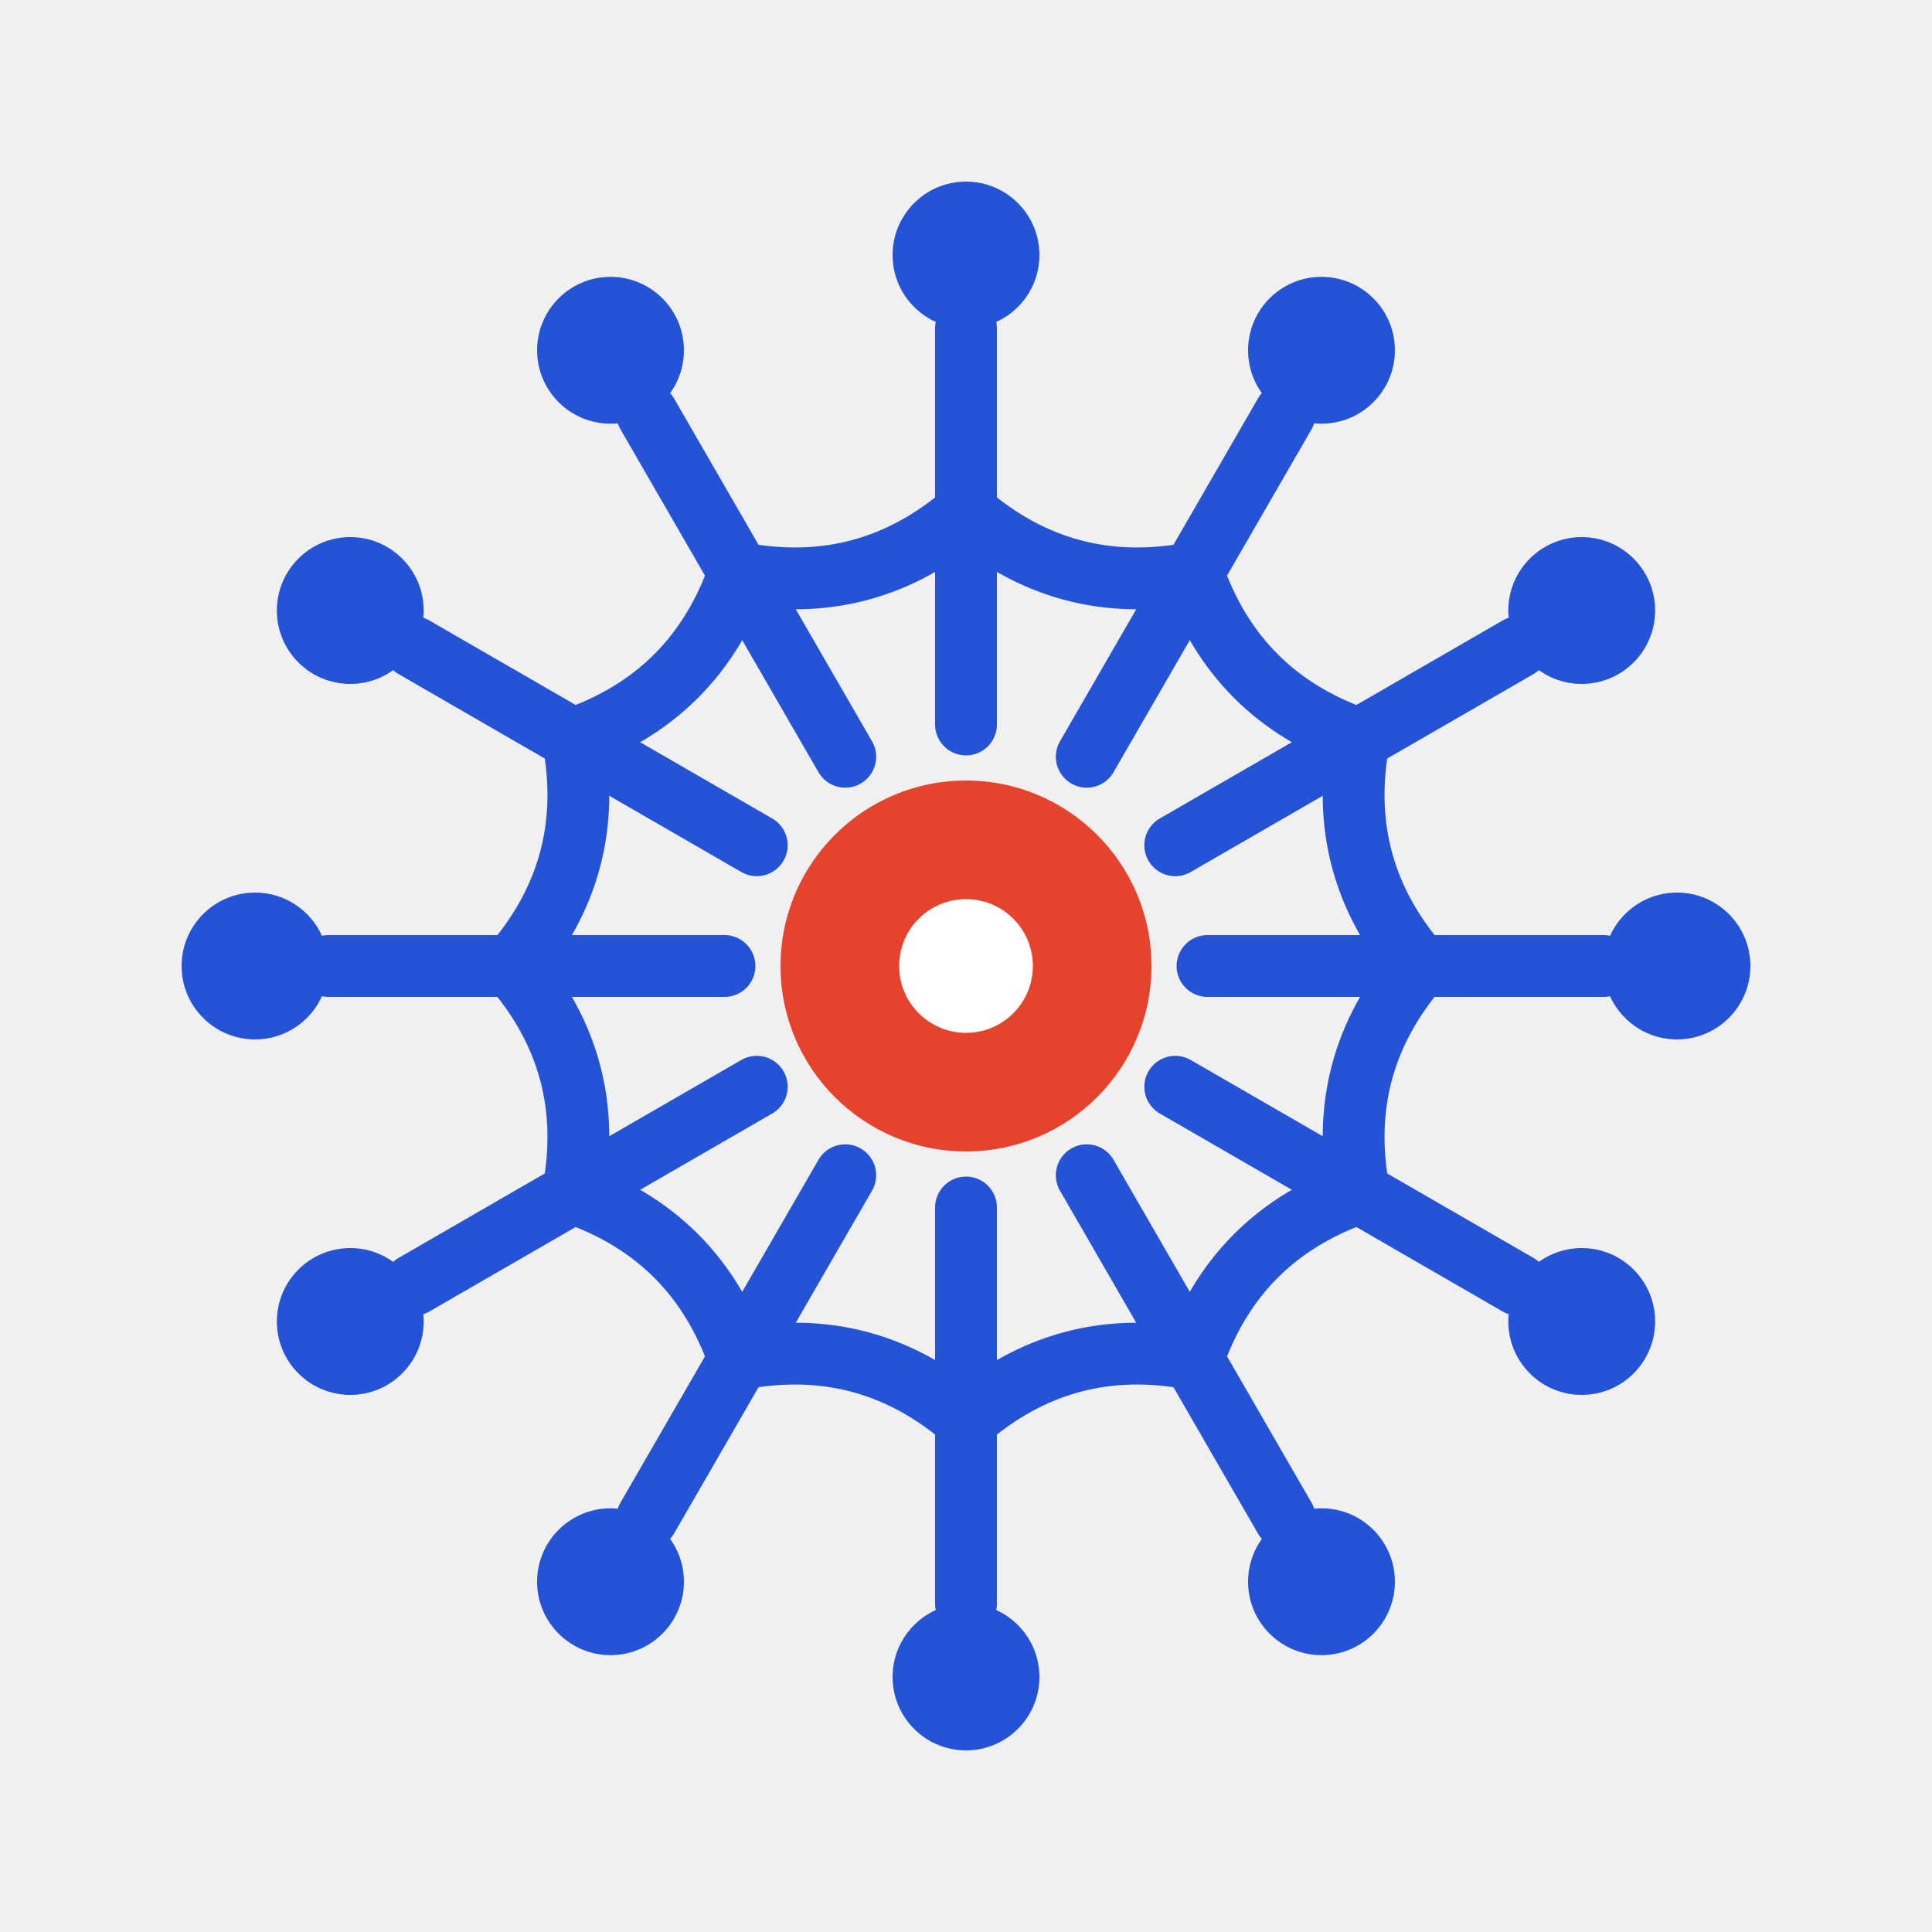
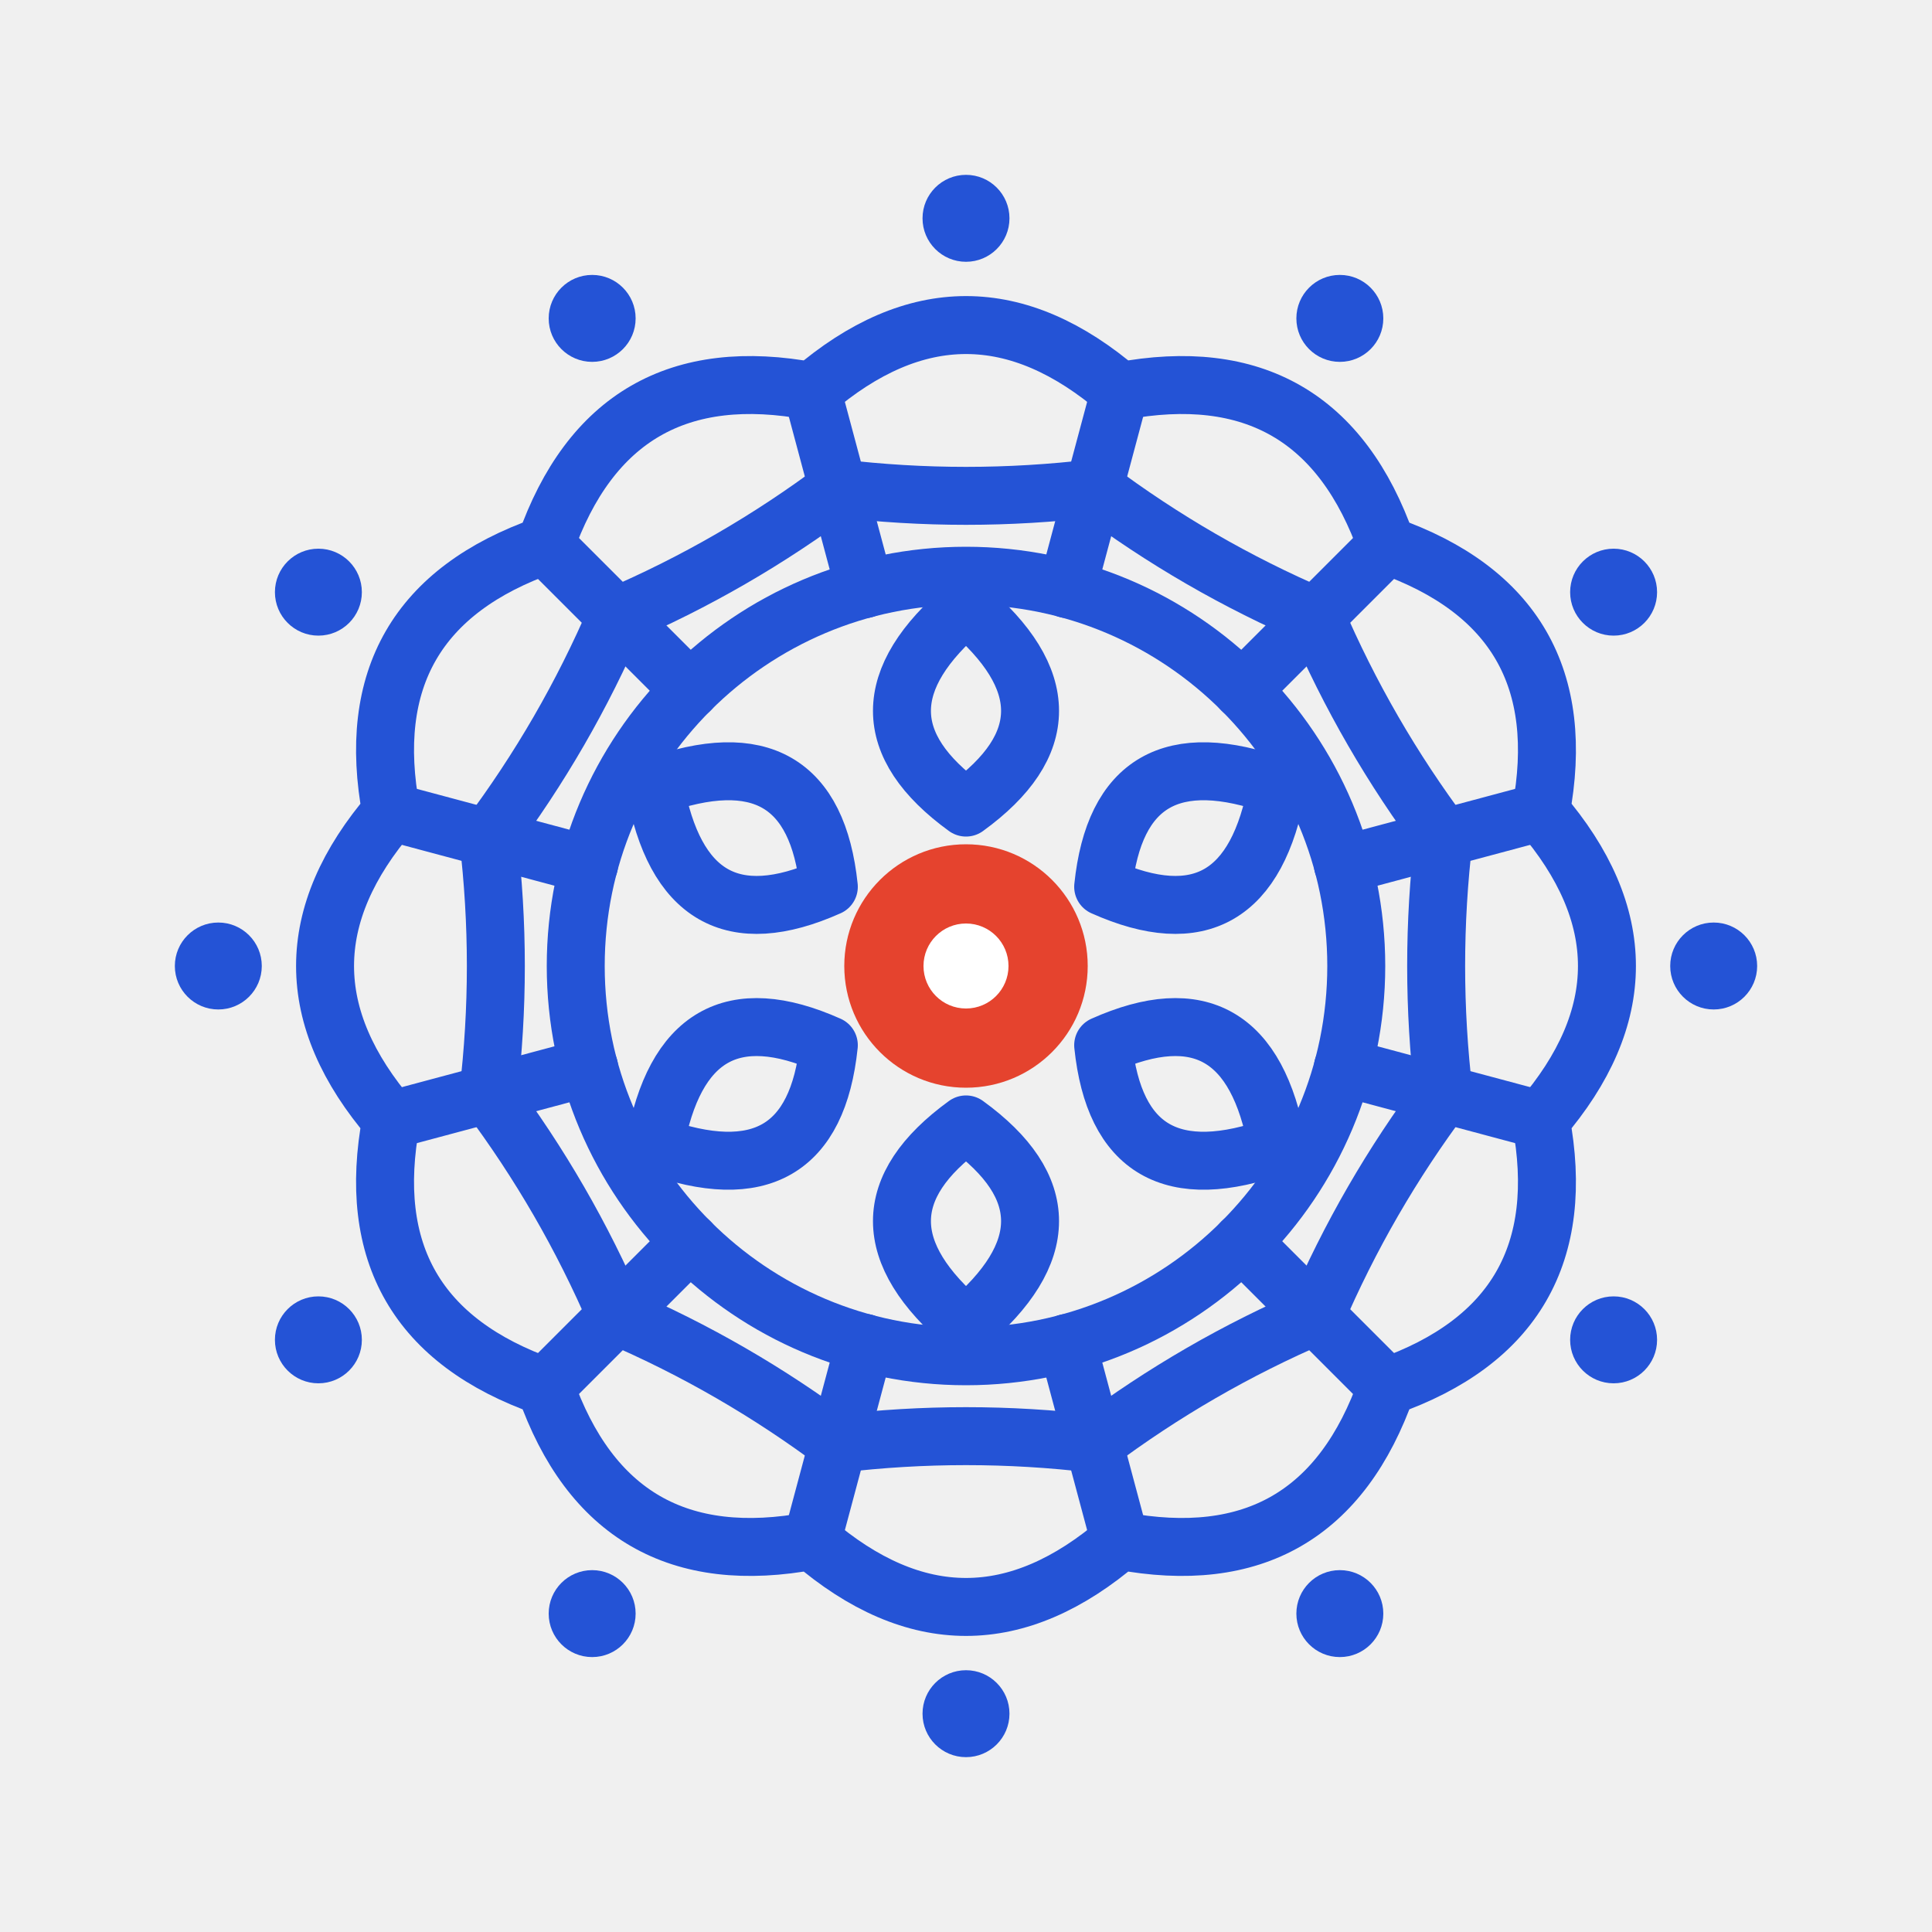
<svg xmlns="http://www.w3.org/2000/svg" viewBox="0 0 100 100" role="img" aria-label="Sistemas Paraguay">
-   <g stroke="#2453D6" stroke-width="3.2" stroke-linecap="round" stroke-linejoin="round" fill="none">
-     <path d="M50 37.5L50 17M56.25 39.17L66.5 21.42M60.83 43.75L78.58 33.5M62.5 50L83 50M60.83 56.25L78.58 66.5M56.25 60.83L66.5 78.58M50 62.5L50 83M43.75 60.83L33.5 78.58M39.17 56.25L21.42 66.5M37.5 50L17 50M39.17 43.75L21.42 33.5M43.75 39.17L33.5 21.42" />
-     <path d="M50 26.5Q55.11 30.93 61.75 29.65Q63.96 36.04 70.35 38.25Q69.07 44.89 73.5 50Q69.07 55.11 70.35 61.75Q63.96 63.96 61.75 70.35Q55.11 69.07 50 73.5Q44.89 69.07 38.25 70.35Q36.04 63.96 29.65 61.75Q30.93 55.11 26.5 50Q30.93 44.89 29.65 38.25Q36.04 36.04 38.25 29.65Q44.89 30.93 50 26.5Z" />
+   <g fill="none" stroke="#2453D6" stroke-width="3.0" stroke-linecap="round" stroke-linejoin="round">
+     <path d="M50 41.8Q43.37 36.99 50 31.4Q56.63 36.99 50 41.8M57.1 45.9Q57.95 37.76 66.11 40.7Q64.58 49.24 57.1 45.9M57.1 54.1Q64.58 50.76 66.11 59.3Q57.95 62.24 57.1 54.1M50 58.2Q56.63 63.01 50 68.6Q43.37 63.01 50 58.2M42.9 54.1Q42.05 62.24 33.89 59.3Q35.42 50.76 42.9 54.1M42.9 45.9Q35.42 49.24 33.89 40.7Q42.05 37.76 42.9 45.9" />
+     <circle cx="50" cy="50" r="20.2" />
+     <path d="M55.23 30.49L57.97 20.25M64.28 35.72L71.78 28.22M69.51 44.77L79.75 42.03M69.51 55.23L79.75 57.97M64.28 64.28L71.78 71.78M55.23 69.51L57.97 79.75M44.77 69.51L42.03 79.75M35.72 64.28L28.22 71.78M30.49 55.23L20.25 57.97M30.49 44.77L20.25 42.03M35.72 35.72L28.22 28.22M44.77 30.49L42.03 20.25" />
+     <path d="M56.63 25.27Q61.97 29.27 68.1 31.9Q70.73 38.03 74.73 43.37Q73.94 50 74.73 56.63Q70.73 61.97 68.1 68.1Q61.97 70.73 56.63 74.73Q50 73.94 43.37 74.73Q38.03 70.73 31.9 68.1Q29.27 61.97 25.27 56.63Q26.06 50 25.27 43.37Q29.27 38.03 31.9 31.9Q38.03 29.27 43.37 25.27Q50 26.06 56.63 25.27Z" />
+     <path d="M57.97 20.25Q68.3 18.3 71.78 28.22Q81.7 31.7 79.75 42.03Q86.6 50 79.75 57.97Q81.7 68.3 71.78 71.78Q68.3 81.7 57.97 79.75Q50 86.6 42.03 79.75Q31.7 81.7 28.22 71.78Q18.3 68.3 20.25 57.97Q13.4 50 20.25 42.03Q18.3 31.7 28.22 28.22Q31.7 18.3 42.03 20.25Q50 13.4 57.97 20.25Z" />
  </g>
  <g fill="#2453D6">
-     <circle cx="50" cy="13.2" r="3.8" />
-     <circle cx="68.4" cy="18.13" r="3.8" />
-     <circle cx="81.87" cy="31.6" r="3.8" />
-     <circle cx="86.8" cy="50" r="3.8" />
-     <circle cx="81.87" cy="68.4" r="3.8" />
-     <circle cx="68.4" cy="81.87" r="3.8" />
-     <circle cx="50" cy="86.8" r="3.8" />
-     <circle cx="31.6" cy="81.87" r="3.8" />
-     <circle cx="18.13" cy="68.4" r="3.8" />
-     <circle cx="13.2" cy="50" r="3.8" />
-     <circle cx="18.13" cy="31.6" r="3.8" />
-     <circle cx="31.6" cy="18.13" r="3.8" />
+     <circle cx="50" cy="11.3" r="2.25" />
+     <circle cx="69.35" cy="16.48" r="2.25" />
+     <circle cx="83.52" cy="30.65" r="2.25" />
+     <circle cx="88.7" cy="50" r="2.25" />
+     <circle cx="83.52" cy="69.35" r="2.25" />
+     <circle cx="69.35" cy="83.52" r="2.25" />
+     <circle cx="50" cy="88.7" r="2.25" />
+     <circle cx="30.65" cy="83.52" r="2.25" />
+     <circle cx="16.48" cy="69.35" r="2.25" />
+     <circle cx="11.3" cy="50" r="2.25" />
+     <circle cx="16.48" cy="30.65" r="2.25" />
+     <circle cx="30.65" cy="16.48" r="2.25" />
  </g>
-   <circle cx="50" cy="50" r="9.6" fill="#E5432E" stroke="none" stroke-width="3.2" />
-   <circle cx="50" cy="50" r="3.46" fill="#fff" />
+   <circle cx="50" cy="50" r="6.3" fill="#E5432E" stroke="none" stroke-width="2.4" />
+   <circle cx="50" cy="50" r="2.2" fill="#fff" />
</svg>
